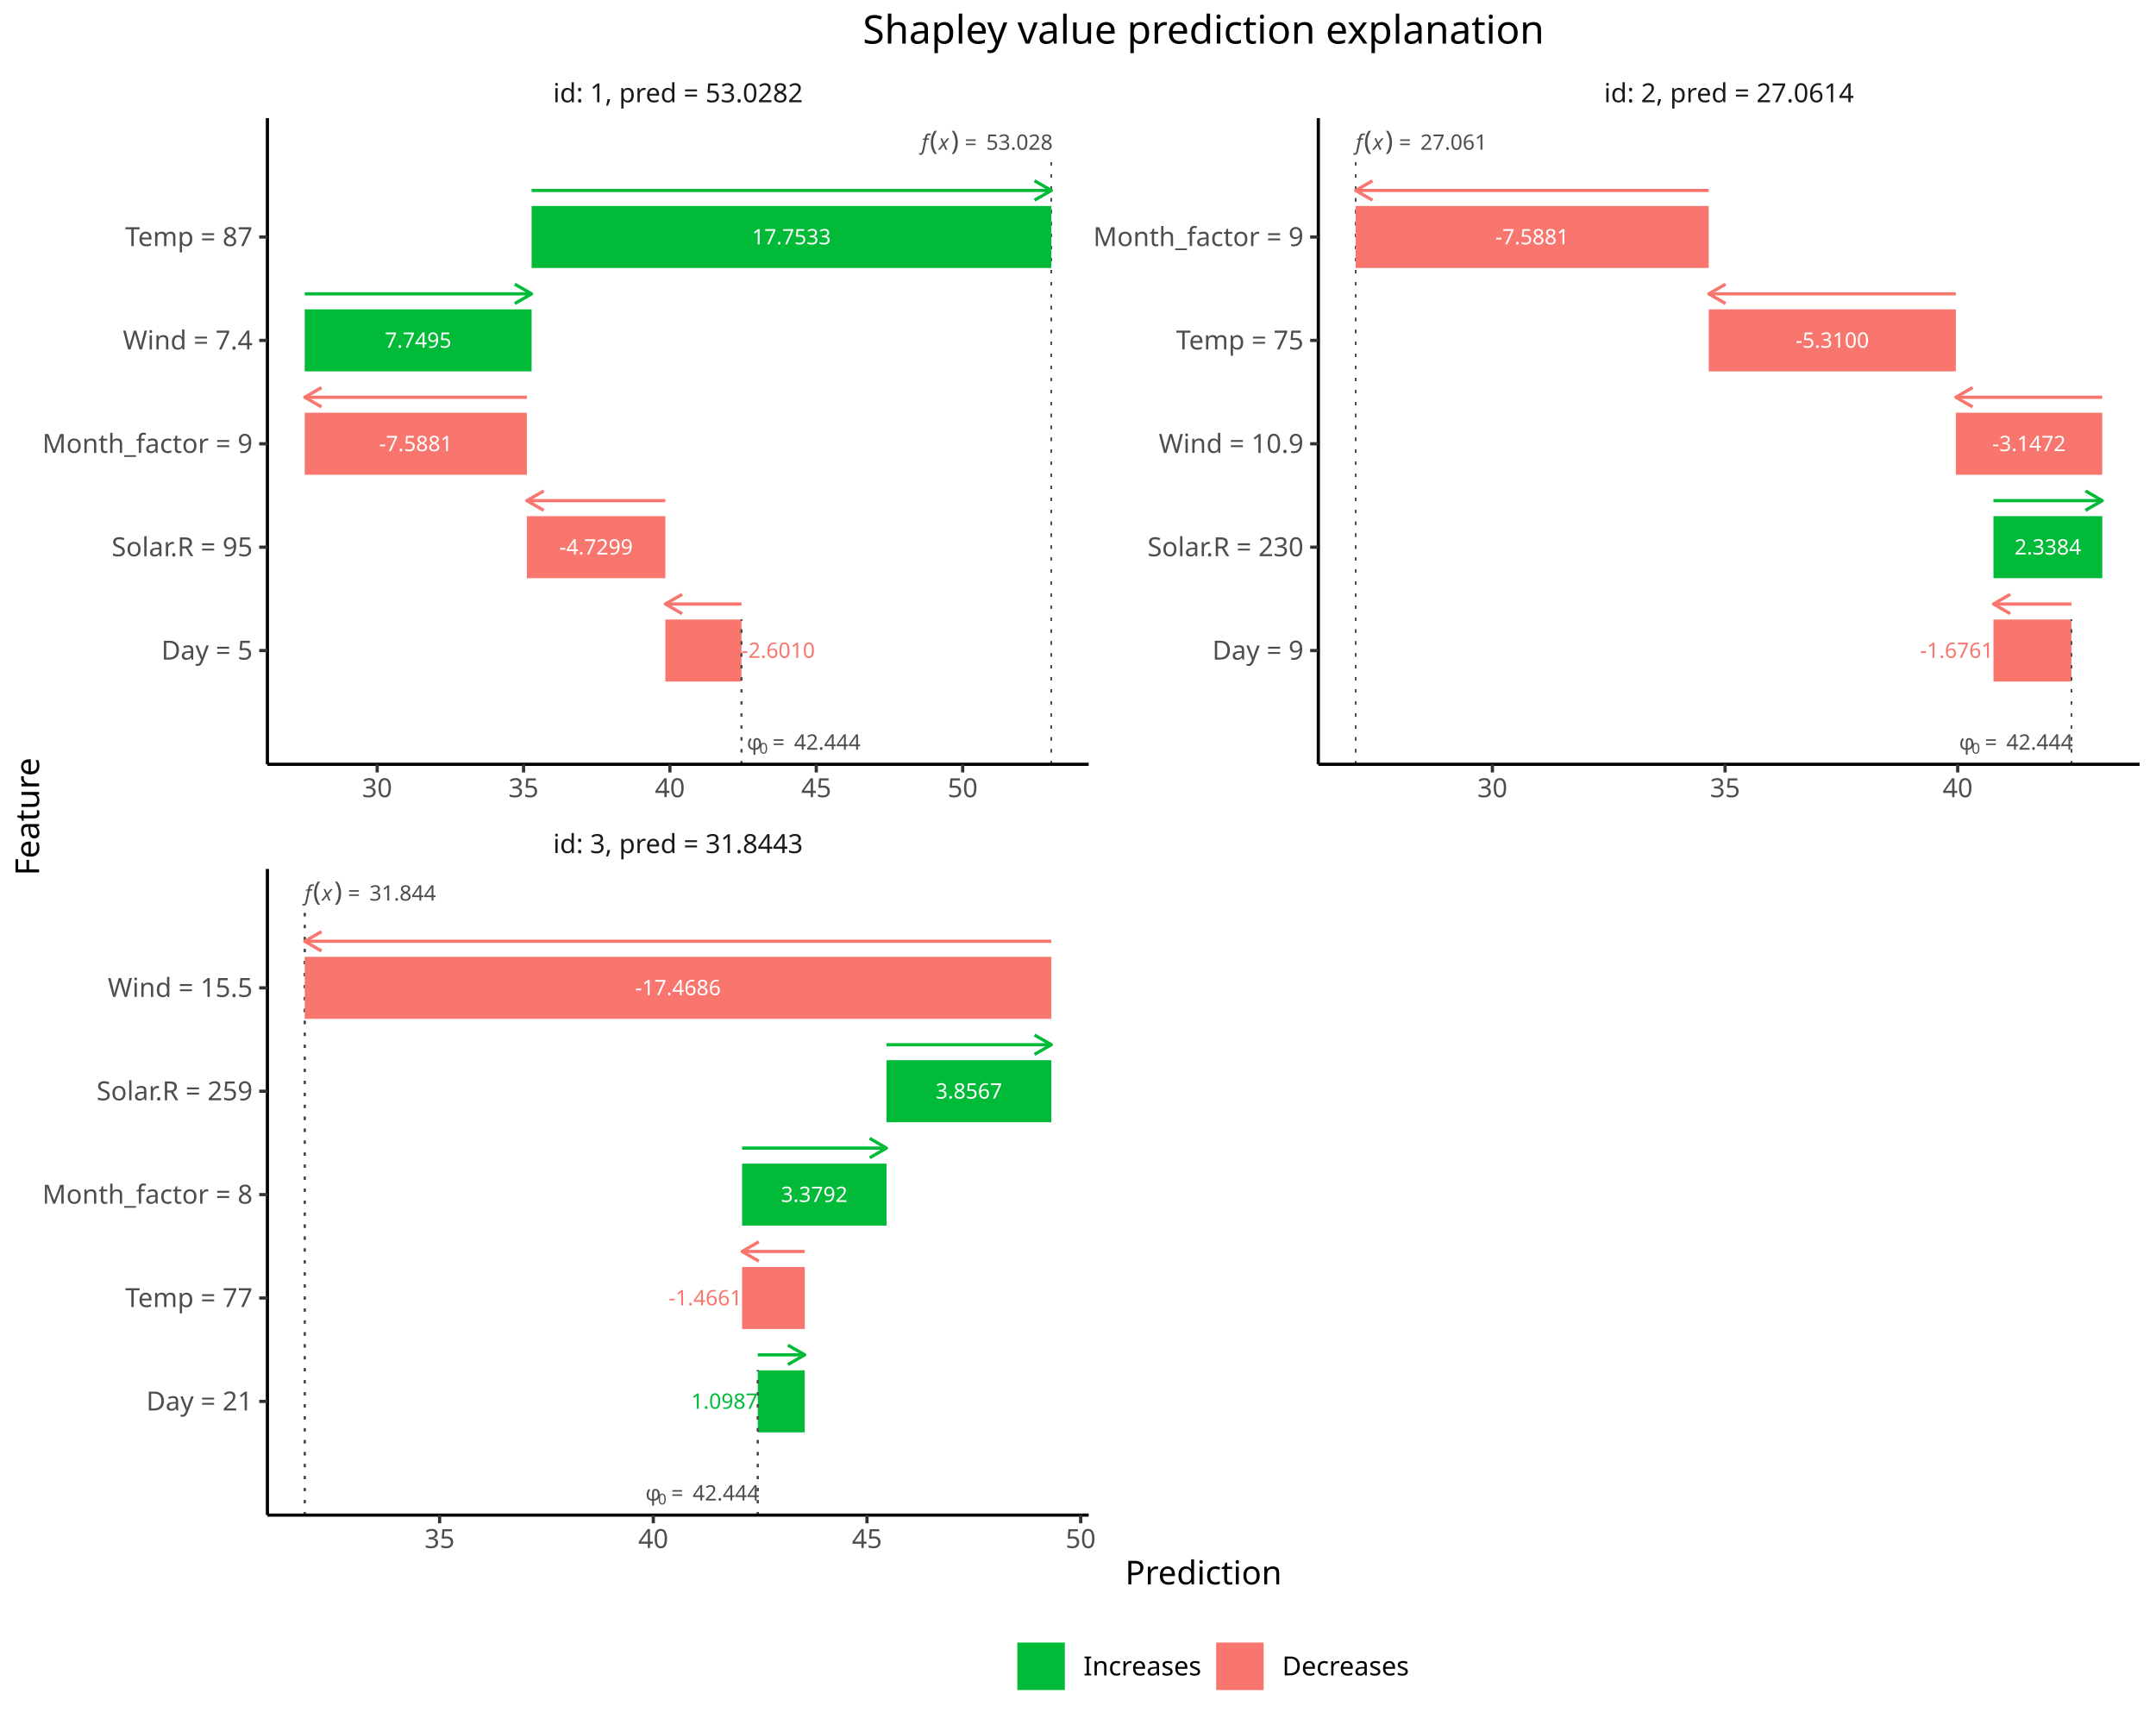
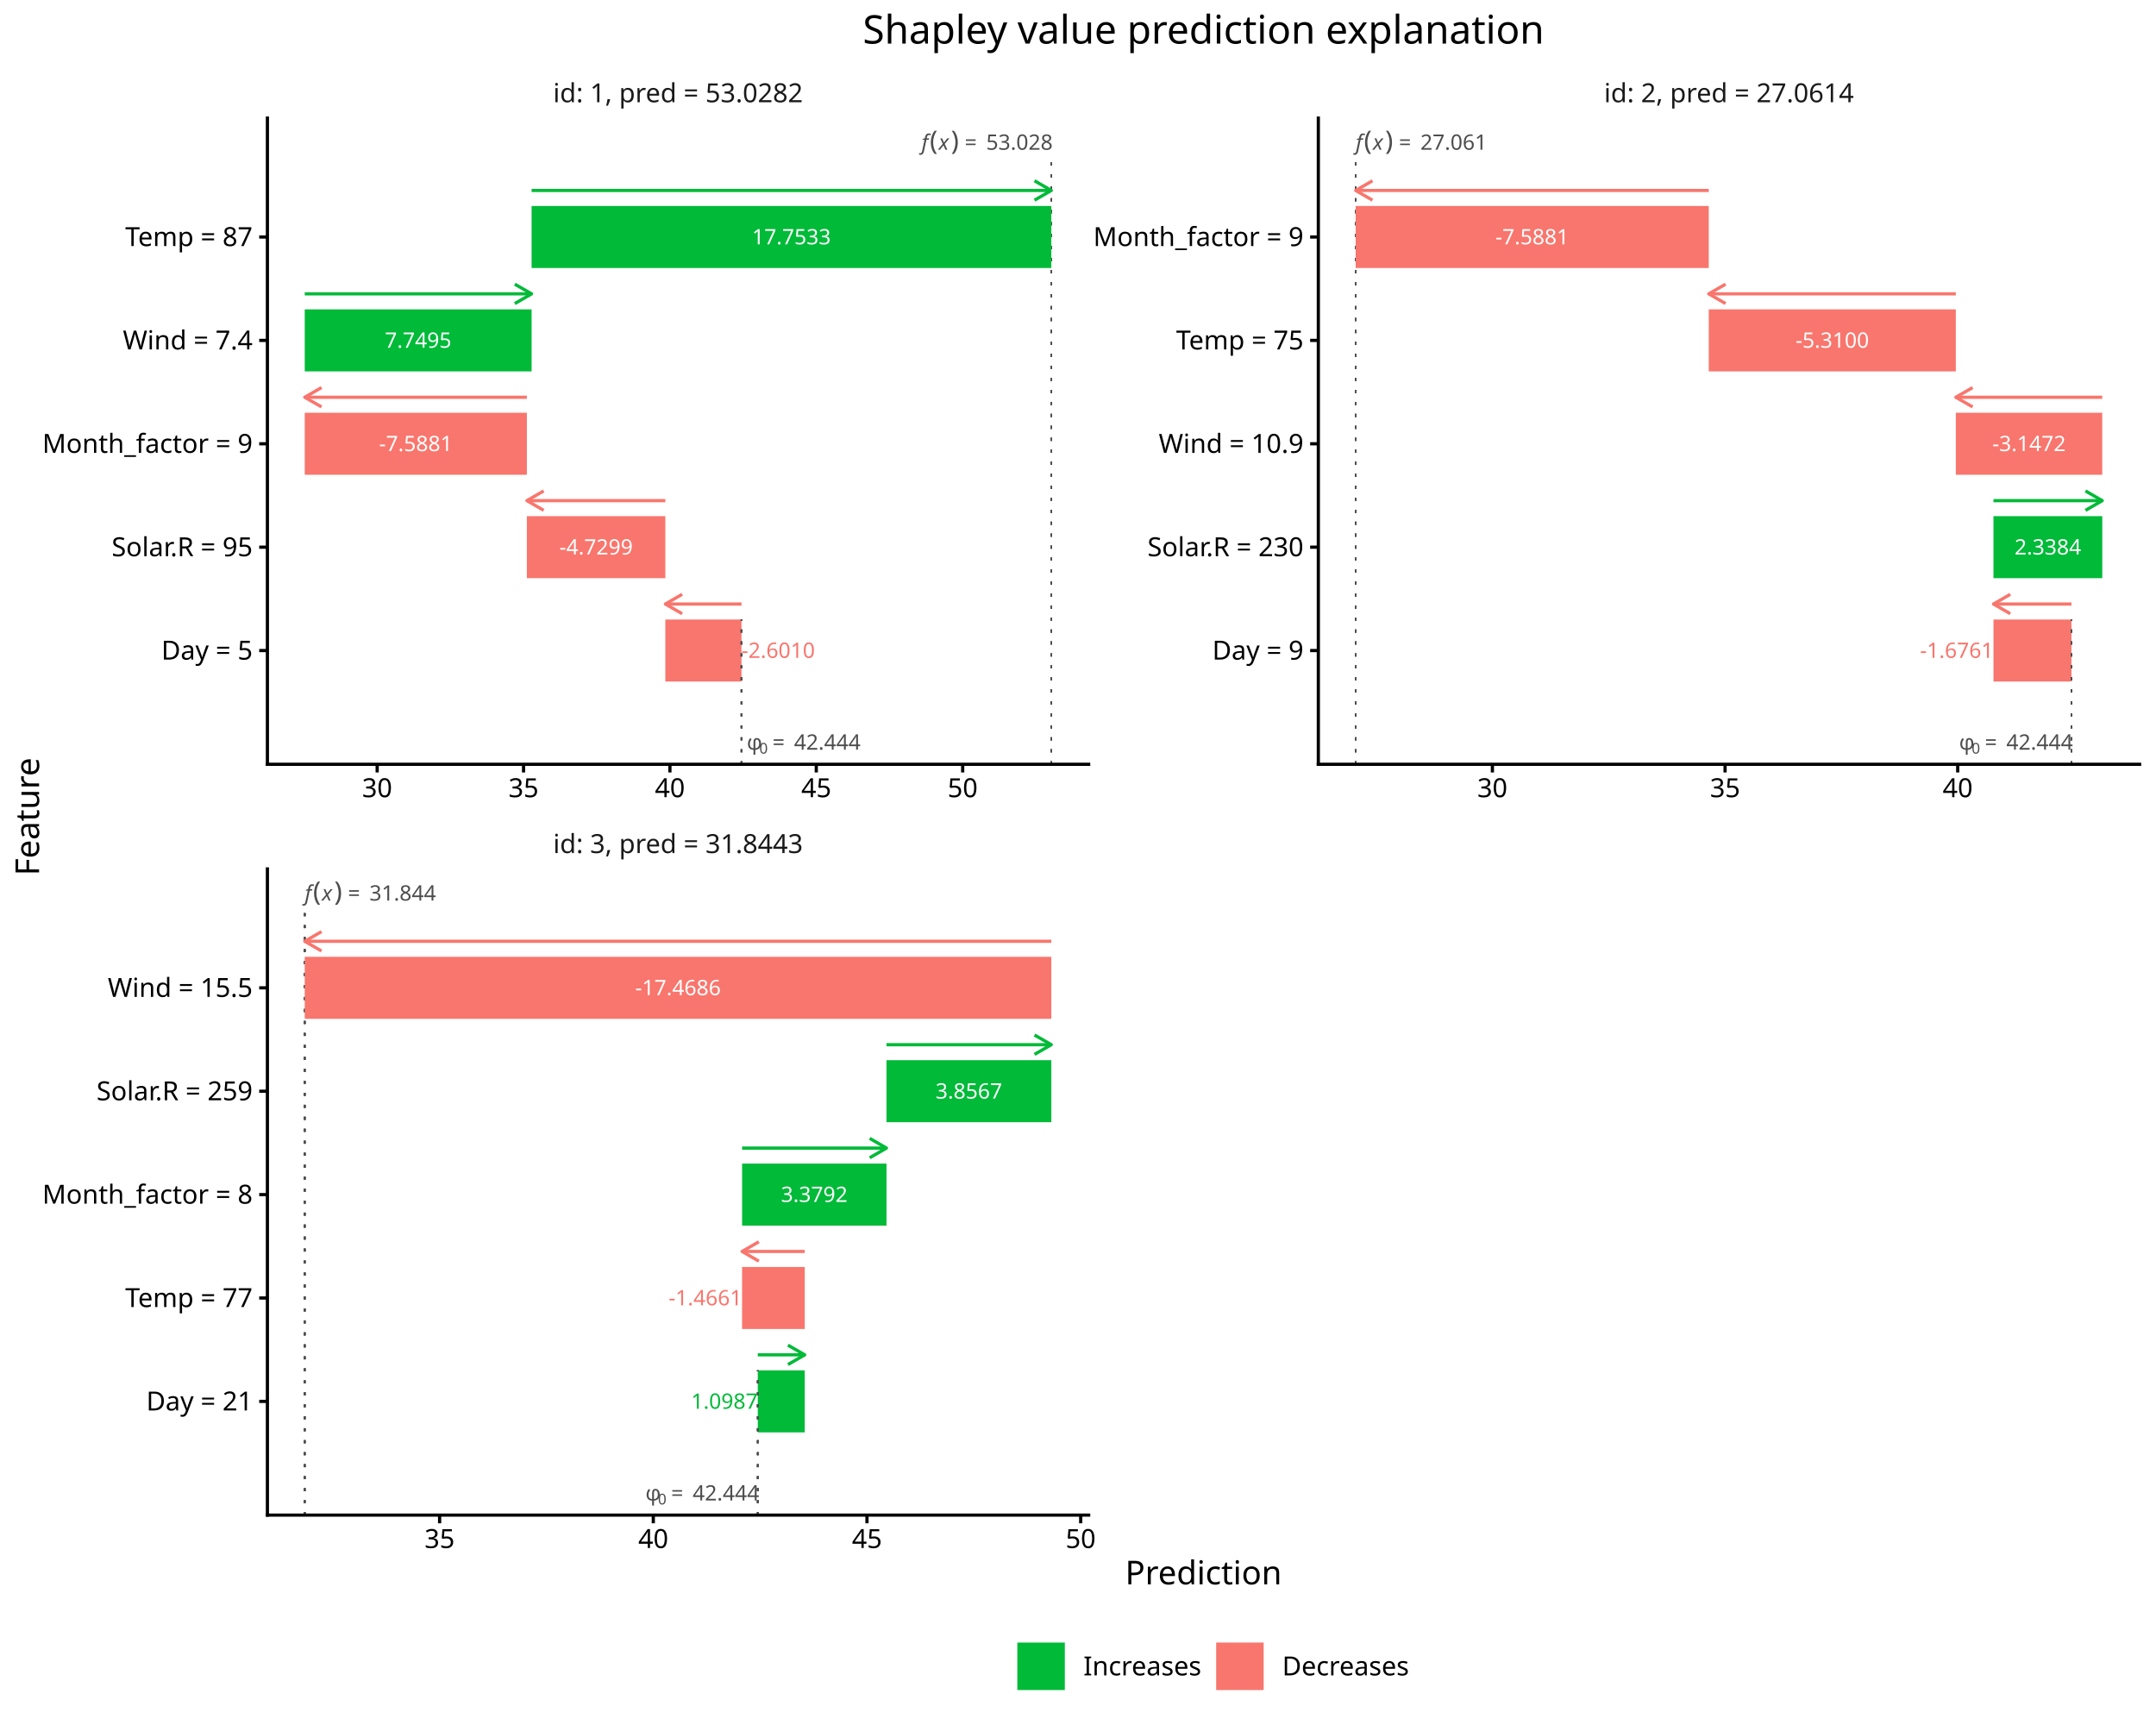
<svg xmlns="http://www.w3.org/2000/svg" class="svglite" data-engine-version="2.0" width="720.00pt" height="576.00pt" viewBox="0 0 720.00 576.00">
  <defs>
    <style type="text/css">
    .svglite line, .svglite polyline, .svglite polygon, .svglite path, .svglite rect, .svglite circle {
      fill: none;
      stroke: #000000;
      stroke-linecap: round;
      stroke-linejoin: round;
      stroke-miterlimit: 10.00;
    }
  </style>
  </defs>
  <rect width="100%" height="100%" style="stroke: none; fill: #FFFFFF;" />
  <defs>
    <clipPath id="cpMC4wMHw3MjAuMDB8MC4wMHw1NzYuMDA=">
      <rect x="0.00" y="0.00" width="720.00" height="576.00" />
    </clipPath>
  </defs>
  <g clip-path="url(#cpMC4wMHw3MjAuMDB8MC4wMHw1NzYuMDA=)">
    <rect x="0.00" y="0.00" width="720.00" height="576.00" style="stroke-width: 1.07; stroke: #FFFFFF; fill: #FFFFFF;" />
    <rect x="89.30" y="39.43" width="274.26" height="215.77" style="stroke-width: 1.07; stroke: none; fill: #FFFFFF;" />
    <line x1="351.09" y1="255.20" x2="351.09" y2="51.52" style="stroke-width: 0.53; stroke: #4D4D4D; stroke-dasharray: 1.00,3.00; stroke-linecap: butt;" />
    <line x1="351.09" y1="255.20" x2="351.09" y2="51.52" style="stroke-width: 0.53; stroke: #4D4D4D; stroke-dasharray: 1.00,3.00; stroke-linecap: butt;" />
    <line x1="351.09" y1="255.20" x2="351.09" y2="51.52" style="stroke-width: 0.53; stroke: #4D4D4D; stroke-dasharray: 1.00,3.00; stroke-linecap: butt;" />
    <line x1="351.09" y1="255.20" x2="351.09" y2="51.52" style="stroke-width: 0.53; stroke: #4D4D4D; stroke-dasharray: 1.00,3.00; stroke-linecap: butt;" />
    <line x1="351.09" y1="255.20" x2="351.09" y2="51.52" style="stroke-width: 0.53; stroke: #4D4D4D; stroke-dasharray: 1.00,3.00; stroke-linecap: butt;" />
    <rect x="222.19" y="206.87" width="25.43" height="20.71" style="stroke-width: 1.07; stroke: none; stroke-linecap: butt; stroke-linejoin: miter; fill: #F8766D;" />
    <rect x="175.95" y="172.35" width="46.24" height="20.71" style="stroke-width: 1.07; stroke: none; stroke-linecap: butt; stroke-linejoin: miter; fill: #F8766D;" />
    <rect x="101.77" y="137.82" width="74.18" height="20.71" style="stroke-width: 1.07; stroke: none; stroke-linecap: butt; stroke-linejoin: miter; fill: #F8766D;" />
    <rect x="101.77" y="103.30" width="75.76" height="20.71" style="stroke-width: 1.07; stroke: none; stroke-linecap: butt; stroke-linejoin: miter; fill: #00BA38;" />
    <rect x="177.53" y="68.78" width="173.56" height="20.71" style="stroke-width: 1.07; stroke: none; stroke-linecap: butt; stroke-linejoin: miter; fill: #00BA38;" />
    <line x1="247.62" y1="255.20" x2="247.62" y2="206.87" style="stroke-width: 0.53; stroke: #4D4D4D; stroke-dasharray: 1.00,3.00; stroke-linecap: butt;" />
    <line x1="247.62" y1="255.20" x2="247.62" y2="206.87" style="stroke-width: 0.53; stroke: #4D4D4D; stroke-dasharray: 1.00,3.00; stroke-linecap: butt;" />
    <line x1="247.62" y1="255.20" x2="247.62" y2="206.87" style="stroke-width: 0.53; stroke: #4D4D4D; stroke-dasharray: 1.00,3.00; stroke-linecap: butt;" />
    <line x1="247.62" y1="255.20" x2="247.62" y2="206.87" style="stroke-width: 0.53; stroke: #4D4D4D; stroke-dasharray: 1.00,3.00; stroke-linecap: butt;" />
    <line x1="247.62" y1="255.20" x2="247.62" y2="206.87" style="stroke-width: 0.53; stroke: #4D4D4D; stroke-dasharray: 1.00,3.00; stroke-linecap: butt;" />
    <text x="247.62" y="219.67" style="font-size: 7.11px; fill: #F8766D; font-family: sans;" textLength="24.13px" lengthAdjust="spacingAndGlyphs">-2.6010</text>
    <text x="199.07" y="185.15" text-anchor="middle" style="font-size: 7.11px; fill: #FFFFFF; font-family: sans;" textLength="24.13px" lengthAdjust="spacingAndGlyphs">-4.7299</text>
    <text x="138.86" y="150.63" text-anchor="middle" style="font-size: 7.11px; fill: #FFFFFF; font-family: sans;" textLength="24.13px" lengthAdjust="spacingAndGlyphs">-7.5881</text>
    <text x="139.65" y="116.11" text-anchor="middle" style="font-size: 7.11px; fill: #FFFFFF; font-family: sans;" textLength="23.73px" lengthAdjust="spacingAndGlyphs"> 7.7495</text>
    <text x="264.31" y="81.58" text-anchor="middle" style="font-size: 7.11px; fill: #FFFFFF; font-family: sans;" textLength="25.71px" lengthAdjust="spacingAndGlyphs">17.7533</text>
    <line x1="247.62" y1="201.69" x2="222.19" y2="201.69" style="stroke-width: 1.07; stroke: #F8766D; stroke-linecap: butt;" />
    <polyline points="227.80,198.45 222.19,201.69 227.80,204.93 " style="stroke-width: 1.07; stroke: #F8766D; stroke-linecap: butt;" />
    <line x1="222.19" y1="167.17" x2="175.95" y2="167.17" style="stroke-width: 1.07; stroke: #F8766D; stroke-linecap: butt;" />
    <polyline points="181.56,163.93 175.95,167.17 181.56,170.41 " style="stroke-width: 1.07; stroke: #F8766D; stroke-linecap: butt;" />
    <line x1="175.95" y1="132.65" x2="101.77" y2="132.65" style="stroke-width: 1.07; stroke: #F8766D; stroke-linecap: butt;" />
    <polyline points="107.37,129.41 101.77,132.65 107.37,135.88 " style="stroke-width: 1.07; stroke: #F8766D; stroke-linecap: butt;" />
    <line x1="101.77" y1="98.12" x2="177.53" y2="98.12" style="stroke-width: 1.07; stroke: #00BA38; stroke-linecap: butt;" />
    <polyline points="171.92,101.36 177.53,98.12 171.92,94.89 " style="stroke-width: 1.07; stroke: #00BA38; stroke-linecap: butt;" />
    <line x1="177.53" y1="63.60" x2="351.09" y2="63.60" style="stroke-width: 1.07; stroke: #00BA38; stroke-linecap: butt;" />
    <polyline points="345.48,66.84 351.09,63.60 345.48,60.36 " style="stroke-width: 1.07; stroke: #00BA38; stroke-linecap: butt;" />
    <text x="307.73" y="50.00" style="font-size: 7.11px; font-style: italic; fill: #4D4D4D; font-family: sans;" textLength="1.98px" lengthAdjust="spacingAndGlyphs">f</text>
    <text x="310.48" y="50.00" style="font-size: 8.89px; fill: #4D4D4D; font-family: sans;" textLength="2.96px" lengthAdjust="spacingAndGlyphs">(</text>
    <text x="313.44" y="50.00" style="font-size: 7.11px; font-style: italic; fill: #4D4D4D; font-family: sans;" textLength="3.56px" lengthAdjust="spacingAndGlyphs">x</text>
    <text x="317.56" y="50.00" style="font-size: 8.89px; fill: #4D4D4D; font-family: sans;" textLength="2.96px" lengthAdjust="spacingAndGlyphs">)</text>
    <text x="322.16" y="50.00" style="font-size: 7.11px; fill: #4D4D4D; font-family: sans;" textLength="5.52px" lengthAdjust="spacingAndGlyphs">=</text>
    <text x="329.33" y="50.00" style="font-size: 7.11px; fill: #4D4D4D; font-family: sans;" textLength="21.76px" lengthAdjust="spacingAndGlyphs">53.028</text>
    <text x="247.62" y="250.32" style="font-size: 7.11px; fill: #4D4D4D; font-family: sans;" textLength="1.78px" lengthAdjust="spacingAndGlyphs"> </text>
    <text x="249.40" y="250.32" style="font-size: 7.11px; fill: #4D4D4D; font-family: sans;" textLength="4.17px" lengthAdjust="spacingAndGlyphs">φ</text>
    <text x="253.57" y="251.64" style="font-size: 4.98px; fill: #4D4D4D; font-family: sans;" textLength="2.77px" lengthAdjust="spacingAndGlyphs">0</text>
    <text x="257.99" y="250.32" style="font-size: 7.11px; fill: #4D4D4D; font-family: sans;" textLength="5.52px" lengthAdjust="spacingAndGlyphs">=</text>
    <text x="265.16" y="250.32" style="font-size: 7.11px; fill: #4D4D4D; font-family: sans;" textLength="21.76px" lengthAdjust="spacingAndGlyphs">42.444</text>
    <rect x="89.30" y="290.15" width="274.26" height="215.77" style="stroke-width: 1.07; stroke: none; fill: #FFFFFF;" />
    <line x1="101.77" y1="505.91" x2="101.77" y2="302.23" style="stroke-width: 0.53; stroke: #4D4D4D; stroke-dasharray: 1.00,3.00; stroke-linecap: butt;" />
    <line x1="101.77" y1="505.91" x2="101.77" y2="302.23" style="stroke-width: 0.53; stroke: #4D4D4D; stroke-dasharray: 1.00,3.00; stroke-linecap: butt;" />
    <line x1="101.77" y1="505.91" x2="101.77" y2="302.23" style="stroke-width: 0.53; stroke: #4D4D4D; stroke-dasharray: 1.00,3.00; stroke-linecap: butt;" />
    <line x1="101.77" y1="505.91" x2="101.77" y2="302.23" style="stroke-width: 0.53; stroke: #4D4D4D; stroke-dasharray: 1.00,3.00; stroke-linecap: butt;" />
    <line x1="101.77" y1="505.91" x2="101.77" y2="302.23" style="stroke-width: 0.53; stroke: #4D4D4D; stroke-dasharray: 1.00,3.00; stroke-linecap: butt;" />
    <rect x="253.06" y="457.58" width="15.68" height="20.71" style="stroke-width: 1.07; stroke: none; stroke-linecap: butt; stroke-linejoin: miter; fill: #00BA38;" />
    <rect x="247.82" y="423.06" width="20.93" height="20.71" style="stroke-width: 1.07; stroke: none; stroke-linecap: butt; stroke-linejoin: miter; fill: #F8766D;" />
    <rect x="247.82" y="388.54" width="48.23" height="20.71" style="stroke-width: 1.07; stroke: none; stroke-linecap: butt; stroke-linejoin: miter; fill: #00BA38;" />
    <rect x="296.04" y="354.01" width="55.05" height="20.71" style="stroke-width: 1.07; stroke: none; stroke-linecap: butt; stroke-linejoin: miter; fill: #00BA38;" />
    <rect x="101.77" y="319.49" width="249.32" height="20.71" style="stroke-width: 1.07; stroke: none; stroke-linecap: butt; stroke-linejoin: miter; fill: #F8766D;" />
    <line x1="253.06" y1="505.91" x2="253.06" y2="457.58" style="stroke-width: 0.53; stroke: #4D4D4D; stroke-dasharray: 1.00,3.00; stroke-linecap: butt;" />
    <line x1="253.06" y1="505.91" x2="253.06" y2="457.58" style="stroke-width: 0.53; stroke: #4D4D4D; stroke-dasharray: 1.00,3.00; stroke-linecap: butt;" />
    <line x1="253.06" y1="505.91" x2="253.06" y2="457.58" style="stroke-width: 0.53; stroke: #4D4D4D; stroke-dasharray: 1.00,3.00; stroke-linecap: butt;" />
    <line x1="253.06" y1="505.91" x2="253.06" y2="457.58" style="stroke-width: 0.53; stroke: #4D4D4D; stroke-dasharray: 1.00,3.00; stroke-linecap: butt;" />
    <line x1="253.06" y1="505.91" x2="253.06" y2="457.58" style="stroke-width: 0.53; stroke: #4D4D4D; stroke-dasharray: 1.00,3.00; stroke-linecap: butt;" />
    <text x="253.06" y="470.39" text-anchor="end" style="font-size: 7.11px; fill: #00BA38; font-family: sans;" textLength="25.71px" lengthAdjust="spacingAndGlyphs">  1.0987</text>
    <text x="247.82" y="435.86" text-anchor="end" style="font-size: 7.11px; fill: #F8766D; font-family: sans;" textLength="26.10px" lengthAdjust="spacingAndGlyphs"> -1.4661</text>
    <text x="271.93" y="401.34" text-anchor="middle" style="font-size: 7.11px; fill: #FFFFFF; font-family: sans;" textLength="25.71px" lengthAdjust="spacingAndGlyphs">  3.3792</text>
    <text x="323.57" y="366.82" text-anchor="middle" style="font-size: 7.11px; fill: #FFFFFF; font-family: sans;" textLength="25.71px" lengthAdjust="spacingAndGlyphs">  3.8567</text>
    <text x="226.43" y="332.30" text-anchor="middle" style="font-size: 7.11px; fill: #FFFFFF; font-family: sans;" textLength="28.08px" lengthAdjust="spacingAndGlyphs">-17.4686</text>
    <line x1="253.06" y1="452.40" x2="268.74" y2="452.40" style="stroke-width: 1.07; stroke: #00BA38; stroke-linecap: butt;" />
    <polyline points="263.14,455.64 268.74,452.40 263.14,449.17 " style="stroke-width: 1.07; stroke: #00BA38; stroke-linecap: butt;" />
    <line x1="268.74" y1="417.88" x2="247.82" y2="417.88" style="stroke-width: 1.07; stroke: #F8766D; stroke-linecap: butt;" />
    <polyline points="253.42,414.64 247.82,417.88 253.42,421.12 " style="stroke-width: 1.07; stroke: #F8766D; stroke-linecap: butt;" />
    <line x1="247.82" y1="383.36" x2="296.04" y2="383.36" style="stroke-width: 1.07; stroke: #00BA38; stroke-linecap: butt;" />
    <polyline points="290.44,386.59 296.04,383.36 290.44,380.12 " style="stroke-width: 1.07; stroke: #00BA38; stroke-linecap: butt;" />
    <line x1="296.04" y1="348.84" x2="351.09" y2="348.84" style="stroke-width: 1.07; stroke: #00BA38; stroke-linecap: butt;" />
    <polyline points="345.48,352.07 351.09,348.84 345.48,345.60 " style="stroke-width: 1.07; stroke: #00BA38; stroke-linecap: butt;" />
    <line x1="351.09" y1="314.31" x2="101.77" y2="314.31" style="stroke-width: 1.07; stroke: #F8766D; stroke-linecap: butt;" />
    <polyline points="107.37,311.08 101.77,314.31 107.37,317.55 " style="stroke-width: 1.07; stroke: #F8766D; stroke-linecap: butt;" />
    <text x="101.77" y="300.71" style="font-size: 7.11px; font-style: italic; fill: #4D4D4D; font-family: sans;" textLength="1.98px" lengthAdjust="spacingAndGlyphs">f</text>
    <text x="104.52" y="300.71" style="font-size: 8.89px; fill: #4D4D4D; font-family: sans;" textLength="2.96px" lengthAdjust="spacingAndGlyphs">(</text>
    <text x="107.48" y="300.71" style="font-size: 7.11px; font-style: italic; fill: #4D4D4D; font-family: sans;" textLength="3.56px" lengthAdjust="spacingAndGlyphs">x</text>
    <text x="111.60" y="300.71" style="font-size: 8.89px; fill: #4D4D4D; font-family: sans;" textLength="2.96px" lengthAdjust="spacingAndGlyphs">)</text>
    <text x="116.20" y="300.71" style="font-size: 7.11px; fill: #4D4D4D; font-family: sans;" textLength="5.52px" lengthAdjust="spacingAndGlyphs">=</text>
    <text x="123.37" y="300.71" style="font-size: 7.11px; fill: #4D4D4D; font-family: sans;" textLength="21.76px" lengthAdjust="spacingAndGlyphs">31.844</text>
    <text x="213.77" y="501.03" style="font-size: 7.11px; fill: #4D4D4D; font-family: sans;" textLength="1.78px" lengthAdjust="spacingAndGlyphs"> </text>
    <text x="215.55" y="501.03" style="font-size: 7.11px; fill: #4D4D4D; font-family: sans;" textLength="4.17px" lengthAdjust="spacingAndGlyphs">φ</text>
    <text x="219.72" y="502.35" style="font-size: 4.98px; fill: #4D4D4D; font-family: sans;" textLength="2.77px" lengthAdjust="spacingAndGlyphs">0</text>
    <text x="224.13" y="501.03" style="font-size: 7.11px; fill: #4D4D4D; font-family: sans;" textLength="5.52px" lengthAdjust="spacingAndGlyphs">=</text>
    <text x="231.30" y="501.03" style="font-size: 7.11px; fill: #4D4D4D; font-family: sans;" textLength="21.76px" lengthAdjust="spacingAndGlyphs">42.444</text>
    <rect x="440.26" y="39.43" width="274.26" height="215.77" style="stroke-width: 1.07; stroke: none; fill: #FFFFFF;" />
    <line x1="452.73" y1="255.20" x2="452.73" y2="51.52" style="stroke-width: 0.53; stroke: #4D4D4D; stroke-dasharray: 1.00,3.00; stroke-linecap: butt;" />
    <line x1="452.73" y1="255.20" x2="452.73" y2="51.52" style="stroke-width: 0.53; stroke: #4D4D4D; stroke-dasharray: 1.00,3.00; stroke-linecap: butt;" />
    <line x1="452.73" y1="255.20" x2="452.73" y2="51.52" style="stroke-width: 0.53; stroke: #4D4D4D; stroke-dasharray: 1.00,3.00; stroke-linecap: butt;" />
    <line x1="452.73" y1="255.20" x2="452.73" y2="51.52" style="stroke-width: 0.53; stroke: #4D4D4D; stroke-dasharray: 1.00,3.00; stroke-linecap: butt;" />
    <line x1="452.73" y1="255.20" x2="452.73" y2="51.52" style="stroke-width: 0.53; stroke: #4D4D4D; stroke-dasharray: 1.00,3.00; stroke-linecap: butt;" />
    <rect x="665.72" y="206.87" width="26.04" height="20.71" style="stroke-width: 1.07; stroke: none; stroke-linecap: butt; stroke-linejoin: miter; fill: #F8766D;" />
    <rect x="665.72" y="172.35" width="36.34" height="20.71" style="stroke-width: 1.07; stroke: none; stroke-linecap: butt; stroke-linejoin: miter; fill: #00BA38;" />
    <rect x="653.15" y="137.82" width="48.90" height="20.71" style="stroke-width: 1.07; stroke: none; stroke-linecap: butt; stroke-linejoin: miter; fill: #F8766D;" />
    <rect x="570.64" y="103.30" width="82.51" height="20.71" style="stroke-width: 1.07; stroke: none; stroke-linecap: butt; stroke-linejoin: miter; fill: #F8766D;" />
    <rect x="452.73" y="68.78" width="117.91" height="20.71" style="stroke-width: 1.07; stroke: none; stroke-linecap: butt; stroke-linejoin: miter; fill: #F8766D;" />
    <line x1="691.76" y1="255.20" x2="691.76" y2="206.87" style="stroke-width: 0.53; stroke: #4D4D4D; stroke-dasharray: 1.00,3.00; stroke-linecap: butt;" />
    <line x1="691.76" y1="255.20" x2="691.76" y2="206.87" style="stroke-width: 0.53; stroke: #4D4D4D; stroke-dasharray: 1.00,3.00; stroke-linecap: butt;" />
    <line x1="691.76" y1="255.20" x2="691.76" y2="206.87" style="stroke-width: 0.53; stroke: #4D4D4D; stroke-dasharray: 1.00,3.00; stroke-linecap: butt;" />
    <line x1="691.76" y1="255.20" x2="691.76" y2="206.87" style="stroke-width: 0.53; stroke: #4D4D4D; stroke-dasharray: 1.00,3.00; stroke-linecap: butt;" />
    <line x1="691.76" y1="255.20" x2="691.76" y2="206.87" style="stroke-width: 0.53; stroke: #4D4D4D; stroke-dasharray: 1.00,3.00; stroke-linecap: butt;" />
    <text x="665.72" y="219.67" text-anchor="end" style="font-size: 7.11px; fill: #F8766D; font-family: sans;" textLength="24.13px" lengthAdjust="spacingAndGlyphs">-1.6761</text>
    <text x="683.89" y="185.15" text-anchor="middle" style="font-size: 7.11px; fill: #FFFFFF; font-family: sans;" textLength="23.73px" lengthAdjust="spacingAndGlyphs"> 2.3384</text>
    <text x="677.60" y="150.63" text-anchor="middle" style="font-size: 7.11px; fill: #FFFFFF; font-family: sans;" textLength="24.13px" lengthAdjust="spacingAndGlyphs">-3.1472</text>
    <text x="611.90" y="116.11" text-anchor="middle" style="font-size: 7.11px; fill: #FFFFFF; font-family: sans;" textLength="24.13px" lengthAdjust="spacingAndGlyphs">-5.3100</text>
    <text x="511.68" y="81.58" text-anchor="middle" style="font-size: 7.11px; fill: #FFFFFF; font-family: sans;" textLength="24.13px" lengthAdjust="spacingAndGlyphs">-7.5881</text>
    <line x1="691.76" y1="201.69" x2="665.72" y2="201.69" style="stroke-width: 1.07; stroke: #F8766D; stroke-linecap: butt;" />
    <polyline points="671.33,198.45 665.72,201.69 671.33,204.93 " style="stroke-width: 1.07; stroke: #F8766D; stroke-linecap: butt;" />
    <line x1="665.72" y1="167.17" x2="702.05" y2="167.17" style="stroke-width: 1.07; stroke: #00BA38; stroke-linecap: butt;" />
    <polyline points="696.45,170.41 702.05,167.17 696.45,163.93 " style="stroke-width: 1.07; stroke: #00BA38; stroke-linecap: butt;" />
    <line x1="702.05" y1="132.65" x2="653.15" y2="132.65" style="stroke-width: 1.07; stroke: #F8766D; stroke-linecap: butt;" />
    <polyline points="658.76,129.41 653.15,132.65 658.76,135.88 " style="stroke-width: 1.07; stroke: #F8766D; stroke-linecap: butt;" />
    <line x1="653.15" y1="98.12" x2="570.64" y2="98.12" style="stroke-width: 1.07; stroke: #F8766D; stroke-linecap: butt;" />
    <polyline points="576.25,94.89 570.64,98.12 576.25,101.36 " style="stroke-width: 1.07; stroke: #F8766D; stroke-linecap: butt;" />
    <line x1="570.64" y1="63.60" x2="452.73" y2="63.60" style="stroke-width: 1.07; stroke: #F8766D; stroke-linecap: butt;" />
    <polyline points="458.34,60.36 452.73,63.60 458.34,66.84 " style="stroke-width: 1.07; stroke: #F8766D; stroke-linecap: butt;" />
    <text x="452.73" y="50.00" style="font-size: 7.11px; font-style: italic; fill: #4D4D4D; font-family: sans;" textLength="1.98px" lengthAdjust="spacingAndGlyphs">f</text>
    <text x="455.48" y="50.00" style="font-size: 8.89px; fill: #4D4D4D; font-family: sans;" textLength="2.96px" lengthAdjust="spacingAndGlyphs">(</text>
    <text x="458.44" y="50.00" style="font-size: 7.11px; font-style: italic; fill: #4D4D4D; font-family: sans;" textLength="3.56px" lengthAdjust="spacingAndGlyphs">x</text>
    <text x="462.56" y="50.00" style="font-size: 8.89px; fill: #4D4D4D; font-family: sans;" textLength="2.96px" lengthAdjust="spacingAndGlyphs">)</text>
    <text x="467.17" y="50.00" style="font-size: 7.11px; fill: #4D4D4D; font-family: sans;" textLength="5.52px" lengthAdjust="spacingAndGlyphs">=</text>
    <text x="474.33" y="50.00" style="font-size: 7.11px; fill: #4D4D4D; font-family: sans;" textLength="21.76px" lengthAdjust="spacingAndGlyphs">27.061</text>
    <text x="652.47" y="250.32" style="font-size: 7.11px; fill: #4D4D4D; font-family: sans;" textLength="1.78px" lengthAdjust="spacingAndGlyphs"> </text>
    <text x="654.25" y="250.32" style="font-size: 7.11px; fill: #4D4D4D; font-family: sans;" textLength="4.17px" lengthAdjust="spacingAndGlyphs">φ</text>
    <text x="658.42" y="251.64" style="font-size: 4.98px; fill: #4D4D4D; font-family: sans;" textLength="2.77px" lengthAdjust="spacingAndGlyphs">0</text>
    <text x="662.84" y="250.32" style="font-size: 7.11px; fill: #4D4D4D; font-family: sans;" textLength="5.52px" lengthAdjust="spacingAndGlyphs">=</text>
    <text x="670.01" y="250.32" style="font-size: 7.11px; fill: #4D4D4D; font-family: sans;" textLength="21.76px" lengthAdjust="spacingAndGlyphs">42.444</text>
+   </g>
+   <defs>
+     <clipPath id="cpODkuMzB8MzYzLjU2fDI3My41MHwyOTAuMTU=">
+       <rect x="89.30" y="273.50" width="274.26" height="16.65" />
+     </clipPath>
+   </defs>
+   <g clip-path="url(#cpODkuMzB8MzYzLjU2fDI3My41MHwyOTAuMTU=)">
    <rect x="89.30" y="273.50" width="274.26" height="16.65" style="stroke-width: 2.13; stroke: #FFFFFF; fill: #FFFFFF;" />
    <text x="226.43" y="284.85" text-anchor="middle" style="font-size: 8.80px; fill: #1A1A1A; font-family: sans;" textLength="80.98px" lengthAdjust="spacingAndGlyphs">id: 3, pred = 31.8443</text>
+   </g>
+   <g clip-path="url(#cpMC4wMHw3MjAuMDB8MC4wMHw1NzYuMDA=)">
+ </g>
+   <defs>
+     <clipPath id="cpODkuMzB8MzYzLjU2fDIyLjc4fDM5LjQz">
+       <rect x="89.30" y="22.78" width="274.26" height="16.65" />
+     </clipPath>
+   </defs>
+   <g clip-path="url(#cpODkuMzB8MzYzLjU2fDIyLjc4fDM5LjQz)">
    <rect x="89.30" y="22.78" width="274.26" height="16.65" style="stroke-width: 2.13; stroke: #FFFFFF; fill: #FFFFFF;" />
    <text x="226.43" y="34.14" text-anchor="middle" style="font-size: 8.80px; fill: #1A1A1A; font-family: sans;" textLength="80.98px" lengthAdjust="spacingAndGlyphs">id: 1, pred = 53.0282</text>
+   </g>
+   <g clip-path="url(#cpMC4wMHw3MjAuMDB8MC4wMHw1NzYuMDA=)">
+ </g>
+   <defs>
+     <clipPath id="cpNDQwLjI2fDcxNC41MnwyMi43OHwzOS40Mw==">
+       <rect x="440.26" y="22.78" width="274.26" height="16.65" />
+     </clipPath>
+   </defs>
+   <g clip-path="url(#cpNDQwLjI2fDcxNC41MnwyMi43OHwzOS40Mw==)">
    <rect x="440.26" y="22.78" width="274.26" height="16.65" style="stroke-width: 2.13; stroke: #FFFFFF; fill: #FFFFFF;" />
    <text x="577.39" y="34.14" text-anchor="middle" style="font-size: 8.80px; fill: #1A1A1A; font-family: sans;" textLength="80.98px" lengthAdjust="spacingAndGlyphs">id: 2, pred = 27.0614</text>
-     <polyline points="89.30,505.91 363.56,505.91 " style="stroke-width: 1.07; stroke-linecap: butt;" />
-     <polyline points="146.81,508.65 146.81,505.91 " style="stroke-width: 1.07; stroke: #333333; stroke-linecap: butt;" />
-     <polyline points="218.17,508.65 218.17,505.91 " style="stroke-width: 1.07; stroke: #333333; stroke-linecap: butt;" />
-     <polyline points="289.53,508.65 289.53,505.91 " style="stroke-width: 1.07; stroke: #333333; stroke-linecap: butt;" />
-     <polyline points="360.90,508.65 360.90,505.91 " style="stroke-width: 1.07; stroke: #333333; stroke-linecap: butt;" />
-     <text x="146.81" y="516.90" text-anchor="middle" style="font-size: 8.80px; fill: #4D4D4D; font-family: sans;" textLength="9.79px" lengthAdjust="spacingAndGlyphs">35</text>
-     <text x="218.17" y="516.90" text-anchor="middle" style="font-size: 8.80px; fill: #4D4D4D; font-family: sans;" textLength="9.79px" lengthAdjust="spacingAndGlyphs">40</text>
-     <text x="289.53" y="516.90" text-anchor="middle" style="font-size: 8.80px; fill: #4D4D4D; font-family: sans;" textLength="9.79px" lengthAdjust="spacingAndGlyphs">45</text>
-     <text x="360.90" y="516.90" text-anchor="middle" style="font-size: 8.80px; fill: #4D4D4D; font-family: sans;" textLength="9.79px" lengthAdjust="spacingAndGlyphs">50</text>
-     <polyline points="89.30,255.20 363.56,255.20 " style="stroke-width: 1.07; stroke-linecap: butt;" />
-     <polyline points="125.96,257.94 125.96,255.20 " style="stroke-width: 1.07; stroke: #333333; stroke-linecap: butt;" />
-     <polyline points="174.84,257.94 174.84,255.20 " style="stroke-width: 1.07; stroke: #333333; stroke-linecap: butt;" />
-     <polyline points="223.72,257.94 223.72,255.20 " style="stroke-width: 1.07; stroke: #333333; stroke-linecap: butt;" />
-     <polyline points="272.60,257.94 272.60,255.20 " style="stroke-width: 1.07; stroke: #333333; stroke-linecap: butt;" />
-     <polyline points="321.49,257.94 321.49,255.20 " style="stroke-width: 1.07; stroke: #333333; stroke-linecap: butt;" />
-     <text x="125.96" y="266.19" text-anchor="middle" style="font-size: 8.80px; fill: #4D4D4D; font-family: sans;" textLength="9.79px" lengthAdjust="spacingAndGlyphs">30</text>
-     <text x="174.84" y="266.19" text-anchor="middle" style="font-size: 8.80px; fill: #4D4D4D; font-family: sans;" textLength="9.79px" lengthAdjust="spacingAndGlyphs">35</text>
-     <text x="223.72" y="266.19" text-anchor="middle" style="font-size: 8.80px; fill: #4D4D4D; font-family: sans;" textLength="9.79px" lengthAdjust="spacingAndGlyphs">40</text>
-     <text x="272.60" y="266.19" text-anchor="middle" style="font-size: 8.80px; fill: #4D4D4D; font-family: sans;" textLength="9.79px" lengthAdjust="spacingAndGlyphs">45</text>
-     <text x="321.49" y="266.19" text-anchor="middle" style="font-size: 8.80px; fill: #4D4D4D; font-family: sans;" textLength="9.79px" lengthAdjust="spacingAndGlyphs">50</text>
-     <polyline points="440.26,255.20 714.52,255.20 " style="stroke-width: 1.07; stroke-linecap: butt;" />
-     <polyline points="498.39,257.94 498.39,255.20 " style="stroke-width: 1.07; stroke: #333333; stroke-linecap: butt;" />
-     <polyline points="576.09,257.94 576.09,255.20 " style="stroke-width: 1.07; stroke: #333333; stroke-linecap: butt;" />
-     <polyline points="653.78,257.94 653.78,255.20 " style="stroke-width: 1.07; stroke: #333333; stroke-linecap: butt;" />
-     <text x="498.39" y="266.19" text-anchor="middle" style="font-size: 8.80px; fill: #4D4D4D; font-family: sans;" textLength="9.79px" lengthAdjust="spacingAndGlyphs">30</text>
-     <text x="576.09" y="266.19" text-anchor="middle" style="font-size: 8.80px; fill: #4D4D4D; font-family: sans;" textLength="9.79px" lengthAdjust="spacingAndGlyphs">35</text>
-     <text x="653.78" y="266.19" text-anchor="middle" style="font-size: 8.80px; fill: #4D4D4D; font-family: sans;" textLength="9.79px" lengthAdjust="spacingAndGlyphs">40</text>
-     <polyline points="440.26,255.20 440.26,39.43 " style="stroke-width: 1.07; stroke-linecap: butt;" />
-     <text x="435.33" y="220.25" text-anchor="end" style="font-size: 8.80px; fill: #4D4D4D; font-family: sans;" textLength="30.58px" lengthAdjust="spacingAndGlyphs">Day = 9</text>
-     <text x="435.33" y="185.73" text-anchor="end" style="font-size: 8.80px; fill: #4D4D4D; font-family: sans;" textLength="54.06px" lengthAdjust="spacingAndGlyphs">Solar.R = 230</text>
-     <text x="435.33" y="151.21" text-anchor="end" style="font-size: 8.80px; fill: #4D4D4D; font-family: sans;" textLength="47.21px" lengthAdjust="spacingAndGlyphs">Wind = 10.9</text>
-     <text x="435.33" y="116.69" text-anchor="end" style="font-size: 8.80px; fill: #4D4D4D; font-family: sans;" textLength="42.32px" lengthAdjust="spacingAndGlyphs">Temp = 75</text>
-     <text x="435.33" y="82.16" text-anchor="end" style="font-size: 8.80px; fill: #4D4D4D; font-family: sans;" textLength="66.30px" lengthAdjust="spacingAndGlyphs">Month_factor = 9</text>
-     <polyline points="437.52,217.23 440.26,217.23 " style="stroke-width: 1.07; stroke: #333333; stroke-linecap: butt;" />
-     <polyline points="437.52,182.70 440.26,182.70 " style="stroke-width: 1.07; stroke: #333333; stroke-linecap: butt;" />
-     <polyline points="437.52,148.18 440.26,148.18 " style="stroke-width: 1.07; stroke: #333333; stroke-linecap: butt;" />
-     <polyline points="437.52,113.66 440.26,113.66 " style="stroke-width: 1.07; stroke: #333333; stroke-linecap: butt;" />
-     <polyline points="437.52,79.14 440.26,79.14 " style="stroke-width: 1.07; stroke: #333333; stroke-linecap: butt;" />
-     <polyline points="89.30,255.20 89.30,39.43 " style="stroke-width: 1.07; stroke-linecap: butt;" />
-     <text x="84.37" y="220.25" text-anchor="end" style="font-size: 8.80px; fill: #4D4D4D; font-family: sans;" textLength="30.58px" lengthAdjust="spacingAndGlyphs">Day = 5</text>
-     <text x="84.37" y="185.73" text-anchor="end" style="font-size: 8.80px; fill: #4D4D4D; font-family: sans;" textLength="49.17px" lengthAdjust="spacingAndGlyphs">Solar.R = 95</text>
-     <text x="84.37" y="151.21" text-anchor="end" style="font-size: 8.80px; fill: #4D4D4D; font-family: sans;" textLength="66.30px" lengthAdjust="spacingAndGlyphs">Month_factor = 9</text>
-     <text x="84.37" y="116.69" text-anchor="end" style="font-size: 8.80px; fill: #4D4D4D; font-family: sans;" textLength="42.31px" lengthAdjust="spacingAndGlyphs">Wind = 7.4</text>
-     <text x="84.37" y="82.16" text-anchor="end" style="font-size: 8.80px; fill: #4D4D4D; font-family: sans;" textLength="42.32px" lengthAdjust="spacingAndGlyphs">Temp = 87</text>
-     <polyline points="86.56,217.23 89.30,217.23 " style="stroke-width: 1.07; stroke: #333333; stroke-linecap: butt;" />
-     <polyline points="86.56,182.70 89.30,182.70 " style="stroke-width: 1.07; stroke: #333333; stroke-linecap: butt;" />
-     <polyline points="86.56,148.18 89.30,148.18 " style="stroke-width: 1.07; stroke: #333333; stroke-linecap: butt;" />
-     <polyline points="86.56,113.66 89.30,113.66 " style="stroke-width: 1.07; stroke: #333333; stroke-linecap: butt;" />
-     <polyline points="86.56,79.14 89.30,79.14 " style="stroke-width: 1.07; stroke: #333333; stroke-linecap: butt;" />
-     <polyline points="89.30,505.91 89.30,290.15 " style="stroke-width: 1.07; stroke-linecap: butt;" />
-     <text x="84.37" y="470.97" text-anchor="end" style="font-size: 8.80px; fill: #4D4D4D; font-family: sans;" textLength="35.48px" lengthAdjust="spacingAndGlyphs">Day = 21</text>
-     <text x="84.37" y="436.44" text-anchor="end" style="font-size: 8.80px; fill: #4D4D4D; font-family: sans;" textLength="42.32px" lengthAdjust="spacingAndGlyphs">Temp = 77</text>
-     <text x="84.37" y="401.92" text-anchor="end" style="font-size: 8.80px; fill: #4D4D4D; font-family: sans;" textLength="66.30px" lengthAdjust="spacingAndGlyphs">Month_factor = 8</text>
-     <text x="84.37" y="367.40" text-anchor="end" style="font-size: 8.80px; fill: #4D4D4D; font-family: sans;" textLength="54.06px" lengthAdjust="spacingAndGlyphs">Solar.R = 259</text>
-     <text x="84.37" y="332.88" text-anchor="end" style="font-size: 8.80px; fill: #4D4D4D; font-family: sans;" textLength="47.21px" lengthAdjust="spacingAndGlyphs">Wind = 15.5</text>
-     <polyline points="86.56,467.94 89.30,467.94 " style="stroke-width: 1.07; stroke: #333333; stroke-linecap: butt;" />
-     <polyline points="86.56,433.42 89.30,433.42 " style="stroke-width: 1.07; stroke: #333333; stroke-linecap: butt;" />
-     <polyline points="86.56,398.89 89.30,398.89 " style="stroke-width: 1.07; stroke: #333333; stroke-linecap: butt;" />
-     <polyline points="86.56,364.37 89.30,364.37 " style="stroke-width: 1.07; stroke: #333333; stroke-linecap: butt;" />
-     <polyline points="86.56,329.85 89.30,329.85 " style="stroke-width: 1.07; stroke: #333333; stroke-linecap: butt;" />
+   </g>
+   <g clip-path="url(#cpMC4wMHw3MjAuMDB8MC4wMHw1NzYuMDA=)">
+     <polyline points="89.30,505.91 363.56,505.91 " style="stroke-width: 1.07; stroke-linecap: square;" />
+     <polyline points="146.81,508.65 146.81,505.91 " style="stroke-width: 1.07; stroke-linecap: butt;" />
+     <polyline points="218.17,508.65 218.17,505.91 " style="stroke-width: 1.07; stroke-linecap: butt;" />
+     <polyline points="289.53,508.65 289.53,505.91 " style="stroke-width: 1.07; stroke-linecap: butt;" />
+     <polyline points="360.90,508.65 360.90,505.91 " style="stroke-width: 1.07; stroke-linecap: butt;" />
+     <text x="146.81" y="516.90" text-anchor="middle" style="font-size: 8.80px; font-family: sans;" textLength="9.79px" lengthAdjust="spacingAndGlyphs">35</text>
+     <text x="218.17" y="516.90" text-anchor="middle" style="font-size: 8.80px; font-family: sans;" textLength="9.79px" lengthAdjust="spacingAndGlyphs">40</text>
+     <text x="289.53" y="516.90" text-anchor="middle" style="font-size: 8.80px; font-family: sans;" textLength="9.79px" lengthAdjust="spacingAndGlyphs">45</text>
+     <text x="360.90" y="516.90" text-anchor="middle" style="font-size: 8.80px; font-family: sans;" textLength="9.79px" lengthAdjust="spacingAndGlyphs">50</text>
+     <polyline points="89.30,255.20 363.56,255.20 " style="stroke-width: 1.07; stroke-linecap: square;" />
+     <polyline points="125.96,257.94 125.96,255.20 " style="stroke-width: 1.07; stroke-linecap: butt;" />
+     <polyline points="174.84,257.94 174.84,255.20 " style="stroke-width: 1.07; stroke-linecap: butt;" />
+     <polyline points="223.72,257.94 223.72,255.20 " style="stroke-width: 1.07; stroke-linecap: butt;" />
+     <polyline points="272.60,257.94 272.60,255.20 " style="stroke-width: 1.07; stroke-linecap: butt;" />
+     <polyline points="321.49,257.94 321.49,255.20 " style="stroke-width: 1.07; stroke-linecap: butt;" />
+     <text x="125.96" y="266.19" text-anchor="middle" style="font-size: 8.80px; font-family: sans;" textLength="9.79px" lengthAdjust="spacingAndGlyphs">30</text>
+     <text x="174.84" y="266.19" text-anchor="middle" style="font-size: 8.80px; font-family: sans;" textLength="9.79px" lengthAdjust="spacingAndGlyphs">35</text>
+     <text x="223.72" y="266.19" text-anchor="middle" style="font-size: 8.80px; font-family: sans;" textLength="9.79px" lengthAdjust="spacingAndGlyphs">40</text>
+     <text x="272.60" y="266.19" text-anchor="middle" style="font-size: 8.80px; font-family: sans;" textLength="9.79px" lengthAdjust="spacingAndGlyphs">45</text>
+     <text x="321.49" y="266.19" text-anchor="middle" style="font-size: 8.80px; font-family: sans;" textLength="9.79px" lengthAdjust="spacingAndGlyphs">50</text>
+     <polyline points="440.26,255.20 714.52,255.20 " style="stroke-width: 1.07; stroke-linecap: square;" />
+     <polyline points="498.39,257.94 498.39,255.20 " style="stroke-width: 1.07; stroke-linecap: butt;" />
+     <polyline points="576.09,257.94 576.09,255.20 " style="stroke-width: 1.07; stroke-linecap: butt;" />
+     <polyline points="653.78,257.94 653.78,255.20 " style="stroke-width: 1.07; stroke-linecap: butt;" />
+     <text x="498.39" y="266.19" text-anchor="middle" style="font-size: 8.80px; font-family: sans;" textLength="9.79px" lengthAdjust="spacingAndGlyphs">30</text>
+     <text x="576.09" y="266.19" text-anchor="middle" style="font-size: 8.80px; font-family: sans;" textLength="9.79px" lengthAdjust="spacingAndGlyphs">35</text>
+     <text x="653.78" y="266.19" text-anchor="middle" style="font-size: 8.80px; font-family: sans;" textLength="9.79px" lengthAdjust="spacingAndGlyphs">40</text>
+     <polyline points="440.26,255.20 440.26,39.43 " style="stroke-width: 1.07; stroke-linecap: square;" />
+     <text x="435.33" y="220.25" text-anchor="end" style="font-size: 8.80px; font-family: sans;" textLength="30.58px" lengthAdjust="spacingAndGlyphs">Day = 9</text>
+     <text x="435.33" y="185.73" text-anchor="end" style="font-size: 8.80px; font-family: sans;" textLength="54.06px" lengthAdjust="spacingAndGlyphs">Solar.R = 230</text>
+     <text x="435.33" y="151.21" text-anchor="end" style="font-size: 8.80px; font-family: sans;" textLength="47.21px" lengthAdjust="spacingAndGlyphs">Wind = 10.9</text>
+     <text x="435.33" y="116.69" text-anchor="end" style="font-size: 8.80px; font-family: sans;" textLength="42.32px" lengthAdjust="spacingAndGlyphs">Temp = 75</text>
+     <text x="435.33" y="82.16" text-anchor="end" style="font-size: 8.80px; font-family: sans;" textLength="66.30px" lengthAdjust="spacingAndGlyphs">Month_factor = 9</text>
+     <polyline points="437.52,217.23 440.26,217.23 " style="stroke-width: 1.07; stroke-linecap: butt;" />
+     <polyline points="437.52,182.70 440.26,182.70 " style="stroke-width: 1.07; stroke-linecap: butt;" />
+     <polyline points="437.52,148.18 440.26,148.18 " style="stroke-width: 1.07; stroke-linecap: butt;" />
+     <polyline points="437.52,113.66 440.26,113.66 " style="stroke-width: 1.07; stroke-linecap: butt;" />
+     <polyline points="437.52,79.14 440.26,79.14 " style="stroke-width: 1.07; stroke-linecap: butt;" />
+     <polyline points="89.30,255.20 89.30,39.43 " style="stroke-width: 1.07; stroke-linecap: square;" />
+     <text x="84.37" y="220.25" text-anchor="end" style="font-size: 8.80px; font-family: sans;" textLength="30.58px" lengthAdjust="spacingAndGlyphs">Day = 5</text>
+     <text x="84.37" y="185.73" text-anchor="end" style="font-size: 8.80px; font-family: sans;" textLength="49.17px" lengthAdjust="spacingAndGlyphs">Solar.R = 95</text>
+     <text x="84.37" y="151.21" text-anchor="end" style="font-size: 8.80px; font-family: sans;" textLength="66.30px" lengthAdjust="spacingAndGlyphs">Month_factor = 9</text>
+     <text x="84.37" y="116.69" text-anchor="end" style="font-size: 8.80px; font-family: sans;" textLength="42.31px" lengthAdjust="spacingAndGlyphs">Wind = 7.4</text>
+     <text x="84.37" y="82.16" text-anchor="end" style="font-size: 8.80px; font-family: sans;" textLength="42.32px" lengthAdjust="spacingAndGlyphs">Temp = 87</text>
+     <polyline points="86.56,217.23 89.30,217.23 " style="stroke-width: 1.07; stroke-linecap: butt;" />
+     <polyline points="86.56,182.70 89.30,182.70 " style="stroke-width: 1.07; stroke-linecap: butt;" />
+     <polyline points="86.56,148.18 89.30,148.18 " style="stroke-width: 1.07; stroke-linecap: butt;" />
+     <polyline points="86.56,113.66 89.30,113.66 " style="stroke-width: 1.07; stroke-linecap: butt;" />
+     <polyline points="86.56,79.14 89.30,79.14 " style="stroke-width: 1.07; stroke-linecap: butt;" />
+     <polyline points="89.30,505.91 89.30,290.15 " style="stroke-width: 1.07; stroke-linecap: square;" />
+     <text x="84.37" y="470.97" text-anchor="end" style="font-size: 8.80px; font-family: sans;" textLength="35.48px" lengthAdjust="spacingAndGlyphs">Day = 21</text>
+     <text x="84.37" y="436.44" text-anchor="end" style="font-size: 8.80px; font-family: sans;" textLength="42.32px" lengthAdjust="spacingAndGlyphs">Temp = 77</text>
+     <text x="84.37" y="401.92" text-anchor="end" style="font-size: 8.80px; font-family: sans;" textLength="66.30px" lengthAdjust="spacingAndGlyphs">Month_factor = 8</text>
+     <text x="84.37" y="367.40" text-anchor="end" style="font-size: 8.80px; font-family: sans;" textLength="54.06px" lengthAdjust="spacingAndGlyphs">Solar.R = 259</text>
+     <text x="84.37" y="332.88" text-anchor="end" style="font-size: 8.80px; font-family: sans;" textLength="47.21px" lengthAdjust="spacingAndGlyphs">Wind = 15.5</text>
+     <polyline points="86.56,467.94 89.30,467.94 " style="stroke-width: 1.07; stroke-linecap: butt;" />
+     <polyline points="86.56,433.42 89.30,433.42 " style="stroke-width: 1.07; stroke-linecap: butt;" />
+     <polyline points="86.56,398.89 89.30,398.89 " style="stroke-width: 1.07; stroke-linecap: butt;" />
+     <polyline points="86.56,364.37 89.30,364.37 " style="stroke-width: 1.07; stroke-linecap: butt;" />
+     <polyline points="86.56,329.85 89.30,329.85 " style="stroke-width: 1.07; stroke-linecap: butt;" />
    <text x="401.91" y="529.04" text-anchor="middle" style="font-size: 11.00px; font-family: sans;" textLength="48.92px" lengthAdjust="spacingAndGlyphs">Prediction</text>
    <text transform="translate(13.05,272.67) rotate(-90)" text-anchor="middle" style="font-size: 11.00px; font-family: sans;" textLength="37.91px" lengthAdjust="spacingAndGlyphs">Feature</text>
    <rect x="328.07" y="542.28" width="147.68" height="28.24" style="stroke-width: 1.07; stroke: none; fill: #FFFFFF;" />
    <rect x="339.03" y="547.76" width="17.28" height="17.28" style="stroke-width: 1.07; stroke: none; fill: #FFFFFF;" />
    <rect x="339.74" y="548.47" width="15.86" height="15.86" style="stroke-width: 1.07; stroke: none; stroke-linecap: butt; stroke-linejoin: miter; fill: #00BA38;" />
    <rect x="405.43" y="547.76" width="17.28" height="17.28" style="stroke-width: 1.07; stroke: none; fill: #FFFFFF;" />
    <rect x="406.14" y="548.47" width="15.86" height="15.86" style="stroke-width: 1.07; stroke: none; stroke-linecap: butt; stroke-linejoin: miter; fill: #F8766D;" />
    <text x="361.79" y="559.43" style="font-size: 8.80px; font-family: sans;" textLength="38.16px" lengthAdjust="spacingAndGlyphs">Increases</text>
    <text x="428.19" y="559.43" style="font-size: 8.80px; font-family: sans;" textLength="42.08px" lengthAdjust="spacingAndGlyphs">Decreases</text>
    <text x="401.91" y="14.56" text-anchor="middle" style="font-size: 13.20px; font-family: sans;" textLength="215.04px" lengthAdjust="spacingAndGlyphs">Shapley value prediction explanation</text>
  </g>
</svg>
